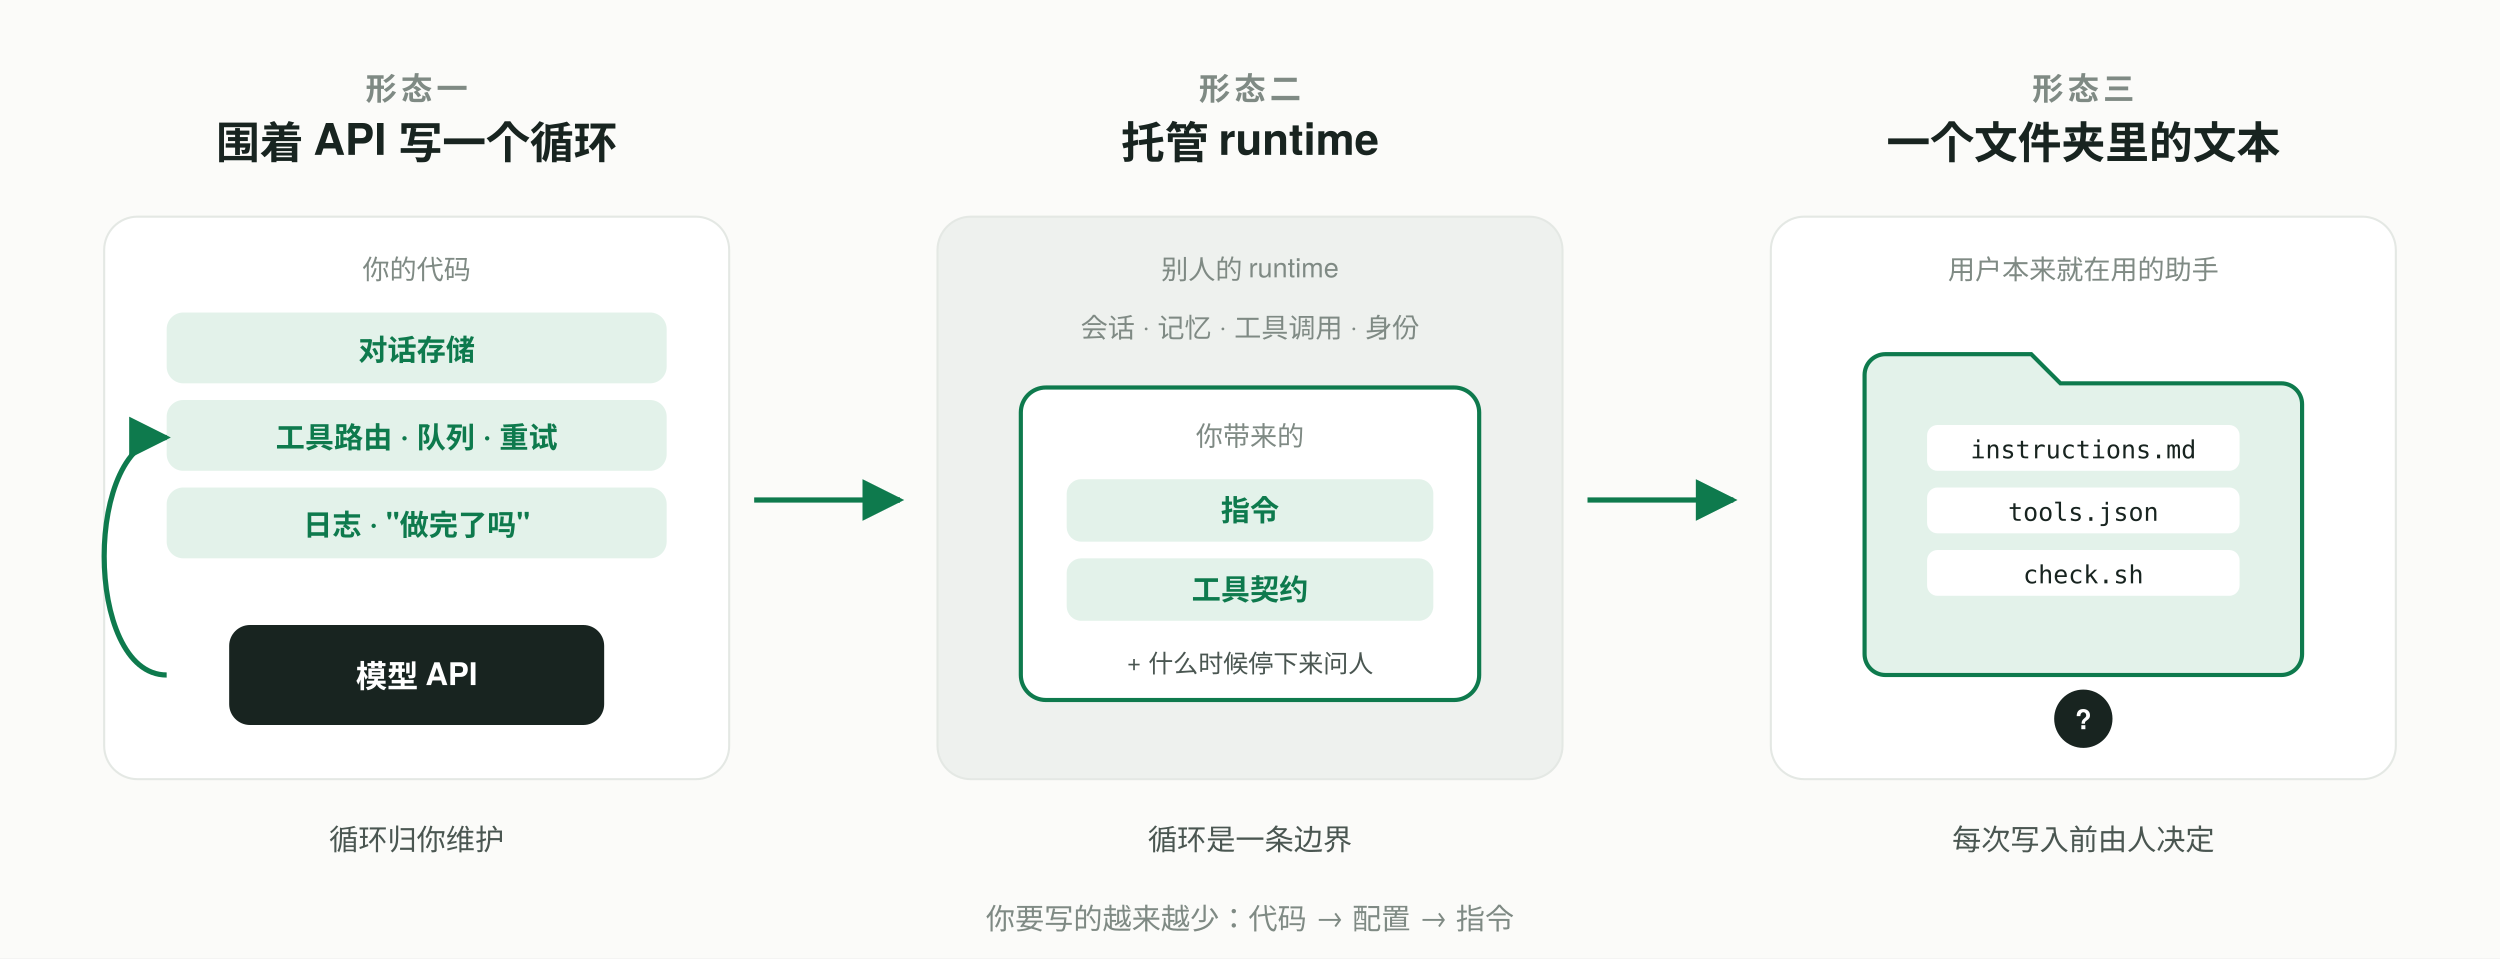
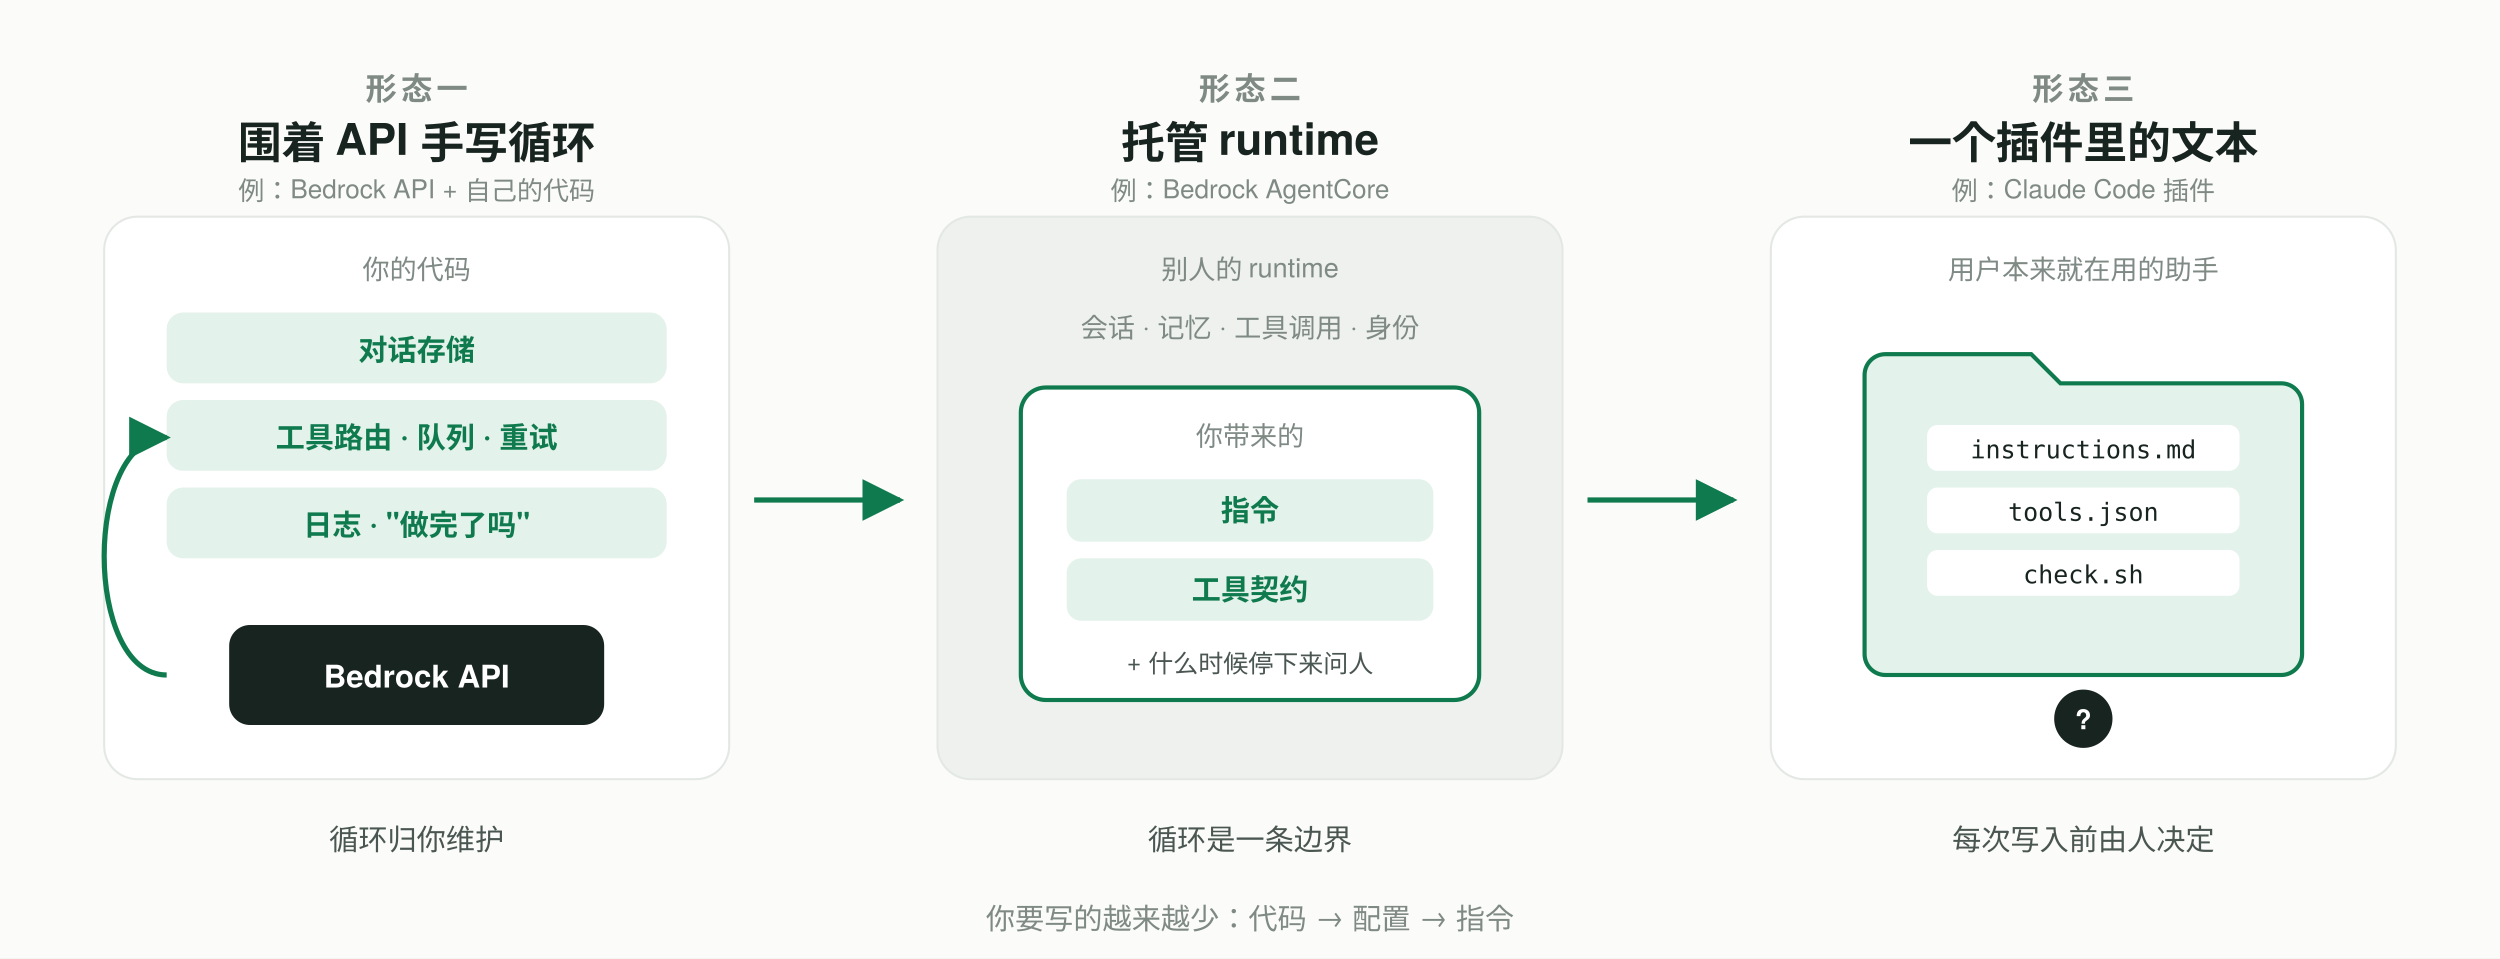
<svg xmlns="http://www.w3.org/2000/svg" viewBox="0 0 1200 460" font-family="Avenir Next, Helvetica Neue, PingFang SC, Hiragino Sans GB, Noto Sans SC, Microsoft YaHei, sans-serif">
  <defs>
    <marker id="a" viewBox="0 0 10 10" refX="9" refY="5" markerWidth="8" markerHeight="8" orient="auto-start-reverse">
      <path d="M0 0L10 5L0 10z" fill="#0e7a4d" />
    </marker>
  </defs>
  <rect width="1200" height="460" fill="#fbfbf9" />
  <text x="200" y="48" text-anchor="middle" font-size="15" letter-spacing="2" fill="#7f8a84" font-weight="600">形态一</text>
-   <text x="200" y="76" text-anchor="middle" font-size="21" fill="#182420" font-weight="700">围着 API 写一个循环</text>
+   <text x="200" y="76" text-anchor="middle" font-size="21" fill="#182420" font-weight="700">围着 API 手写循环</text>
+   <text x="200" y="96" text-anchor="middle" font-size="12.5" fill="#7f8a84">例：Bedrock API + 自己的代码</text>
  <rect x="50" y="104" width="300" height="270" rx="16" fill="#ffffff" stroke="#e4e8e4" />
  <text x="200" y="134" text-anchor="middle" font-size="13" fill="#7f8a84">你的代码</text>
  <rect x="80" y="150" width="240" height="34" rx="8" fill="#e3f2ea" />
  <text x="200" y="173" text-anchor="middle" font-size="14" fill="#0e7a4d" font-weight="600">对话存储</text>
  <rect x="80" y="192" width="240" height="34" rx="8" fill="#e3f2ea" />
  <text x="200" y="215" text-anchor="middle" font-size="14" fill="#0e7a4d" font-weight="600">工具路由 · 队列 · 重试</text>
  <rect x="80" y="234" width="240" height="34" rx="8" fill="#e3f2ea" />
  <text x="200" y="257" text-anchor="middle" font-size="14" fill="#0e7a4d" font-weight="600">日志 · "做完了吗"</text>
  <rect x="110" y="300" width="180" height="48" rx="10" fill="#182420" />
-   <text x="200" y="330" text-anchor="middle" font-size="15" fill="#ffffff" font-weight="600">模型 API</text>
+   <text x="200" y="330" text-anchor="middle" font-size="15" fill="#ffffff" font-weight="600">Bedrock API</text>
  <path d="M80 324 C40 324 40 210 80 210" fill="none" stroke="#0e7a4d" stroke-width="2.5" marker-end="url(#a)" />
  <text x="200" y="408" text-anchor="middle" font-size="14" fill="#4a5651">循环归你维护</text>
  <text x="600" y="48" text-anchor="middle" font-size="15" letter-spacing="2" fill="#7f8a84" font-weight="600">形态二</text>
  <text x="600" y="76" text-anchor="middle" font-size="21" fill="#182420" font-weight="700">托管 runtime</text>
+   <text x="600" y="96" text-anchor="middle" font-size="12.5" fill="#7f8a84">例：Bedrock AgentCore</text>
  <rect x="450" y="104" width="300" height="270" rx="16" fill="#eef1ee" stroke="#e4e8e4" />
  <text x="600" y="134" text-anchor="middle" font-size="13" fill="#7f8a84">别人的 runtime</text>
  <text x="600" y="162" text-anchor="middle" font-size="13" fill="#7f8a84">会话 · 记忆 · 工具调用 · 身份</text>
  <rect x="490" y="186" width="220" height="150" rx="12" fill="#ffffff" stroke="#0e7a4d" stroke-width="2" />
  <text x="600" y="214" text-anchor="middle" font-size="13" fill="#7f8a84">你带来的</text>
  <rect x="512" y="230" width="176" height="30" rx="7" fill="#e3f2ea" />
  <text x="600" y="250" text-anchor="middle" font-size="14" fill="#0e7a4d" font-weight="600">指令</text>
  <rect x="512" y="268" width="176" height="30" rx="7" fill="#e3f2ea" />
  <text x="600" y="288" text-anchor="middle" font-size="14" fill="#0e7a4d" font-weight="600">工具契约</text>
  <text x="600" y="322" text-anchor="middle" font-size="12" fill="#4a5651">+ 什么时候停下来问人</text>
  <text x="600" y="408" text-anchor="middle" font-size="14" fill="#4a5651">循环是一条边界</text>
  <text x="1000" y="48" text-anchor="middle" font-size="15" letter-spacing="2" fill="#7f8a84" font-weight="600">形态三</text>
-   <text x="1000" y="76" text-anchor="middle" font-size="21" fill="#182420" font-weight="700">一个文件夹里的文本</text>
+   <text x="1000" y="76" text-anchor="middle" font-size="21" fill="#182420" font-weight="700">一个插件里的文本</text>
+   <text x="1000" y="96" text-anchor="middle" font-size="12.5" fill="#7f8a84">例：Claude Code 插件</text>
  <rect x="850" y="104" width="300" height="270" rx="16" fill="#ffffff" stroke="#e4e8e4" />
  <text x="1000" y="134" text-anchor="middle" font-size="13" fill="#7f8a84">用户本来就在用的助手</text>
  <path d="M905 170 h70 l14 14 h106 a10 10 0 0 1 10 10 v120 a10 10 0 0 1 -10 10 h-190 a10 10 0 0 1 -10 -10 v-134 a10 10 0 0 1 10 -10z" fill="#e3f2ea" stroke="#0e7a4d" stroke-width="2" />
  <rect x="925" y="204" width="150" height="22" rx="5" fill="#ffffff" />
  <text x="1000" y="220" text-anchor="middle" font-size="12" fill="#182420" font-family="ui-monospace, SF Mono, Menlo, monospace">instructions.md</text>
  <rect x="925" y="234" width="150" height="22" rx="5" fill="#ffffff" />
  <text x="1000" y="250" text-anchor="middle" font-size="12" fill="#182420" font-family="ui-monospace, SF Mono, Menlo, monospace">tools.json</text>
  <rect x="925" y="264" width="150" height="22" rx="5" fill="#ffffff" />
  <text x="1000" y="280" text-anchor="middle" font-size="12" fill="#182420" font-family="ui-monospace, SF Mono, Menlo, monospace">check.sh</text>
  <circle cx="1000" cy="345" r="14" fill="#182420" />
  <text x="1000" y="350" text-anchor="middle" font-size="13" fill="#ffffff" font-weight="700">?</text>
  <text x="1000" y="408" text-anchor="middle" font-size="14" fill="#4a5651">每次写入前由人决定</text>
  <path d="M362 240 h70" fill="none" stroke="#0e7a4d" stroke-width="2.5" marker-end="url(#a)" />
  <path d="M762 240 h70" fill="none" stroke="#0e7a4d" stroke-width="2.5" marker-end="url(#a)" />
  <text x="600" y="446" text-anchor="middle" font-size="14" fill="#7f8a84">你要写的越来越少：代码 → 配置 → 指令</text>
</svg>
